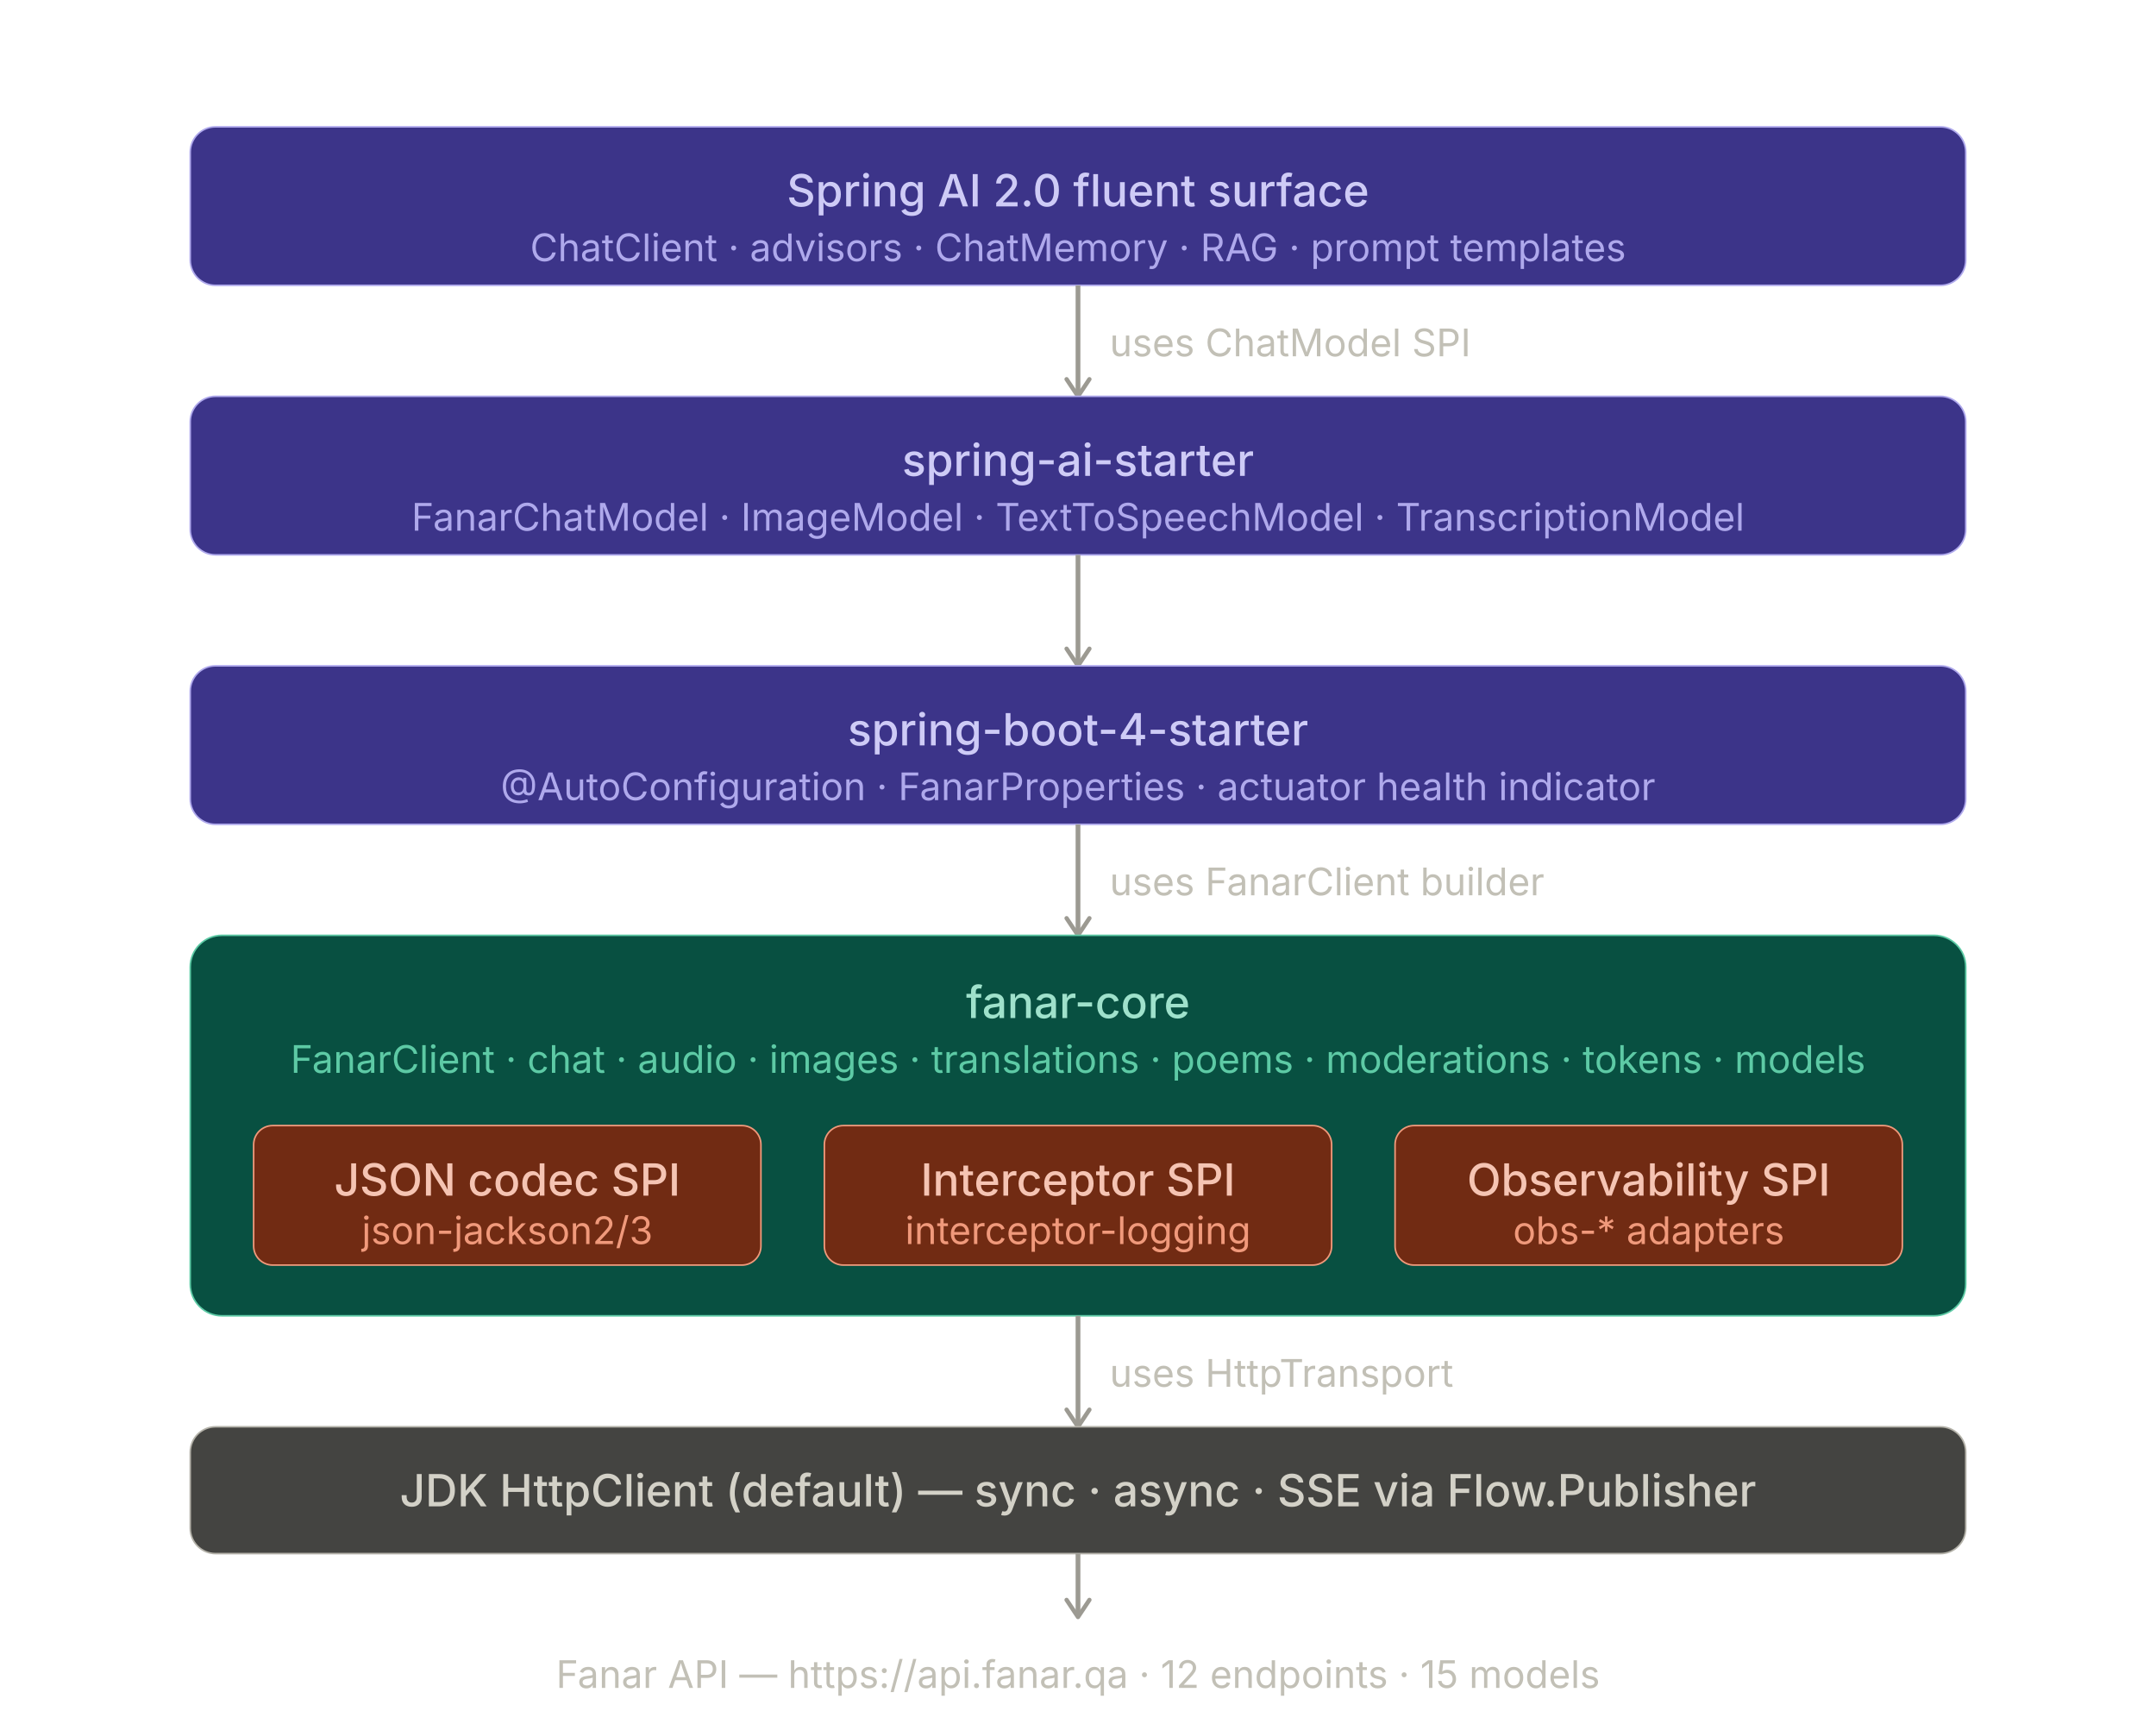
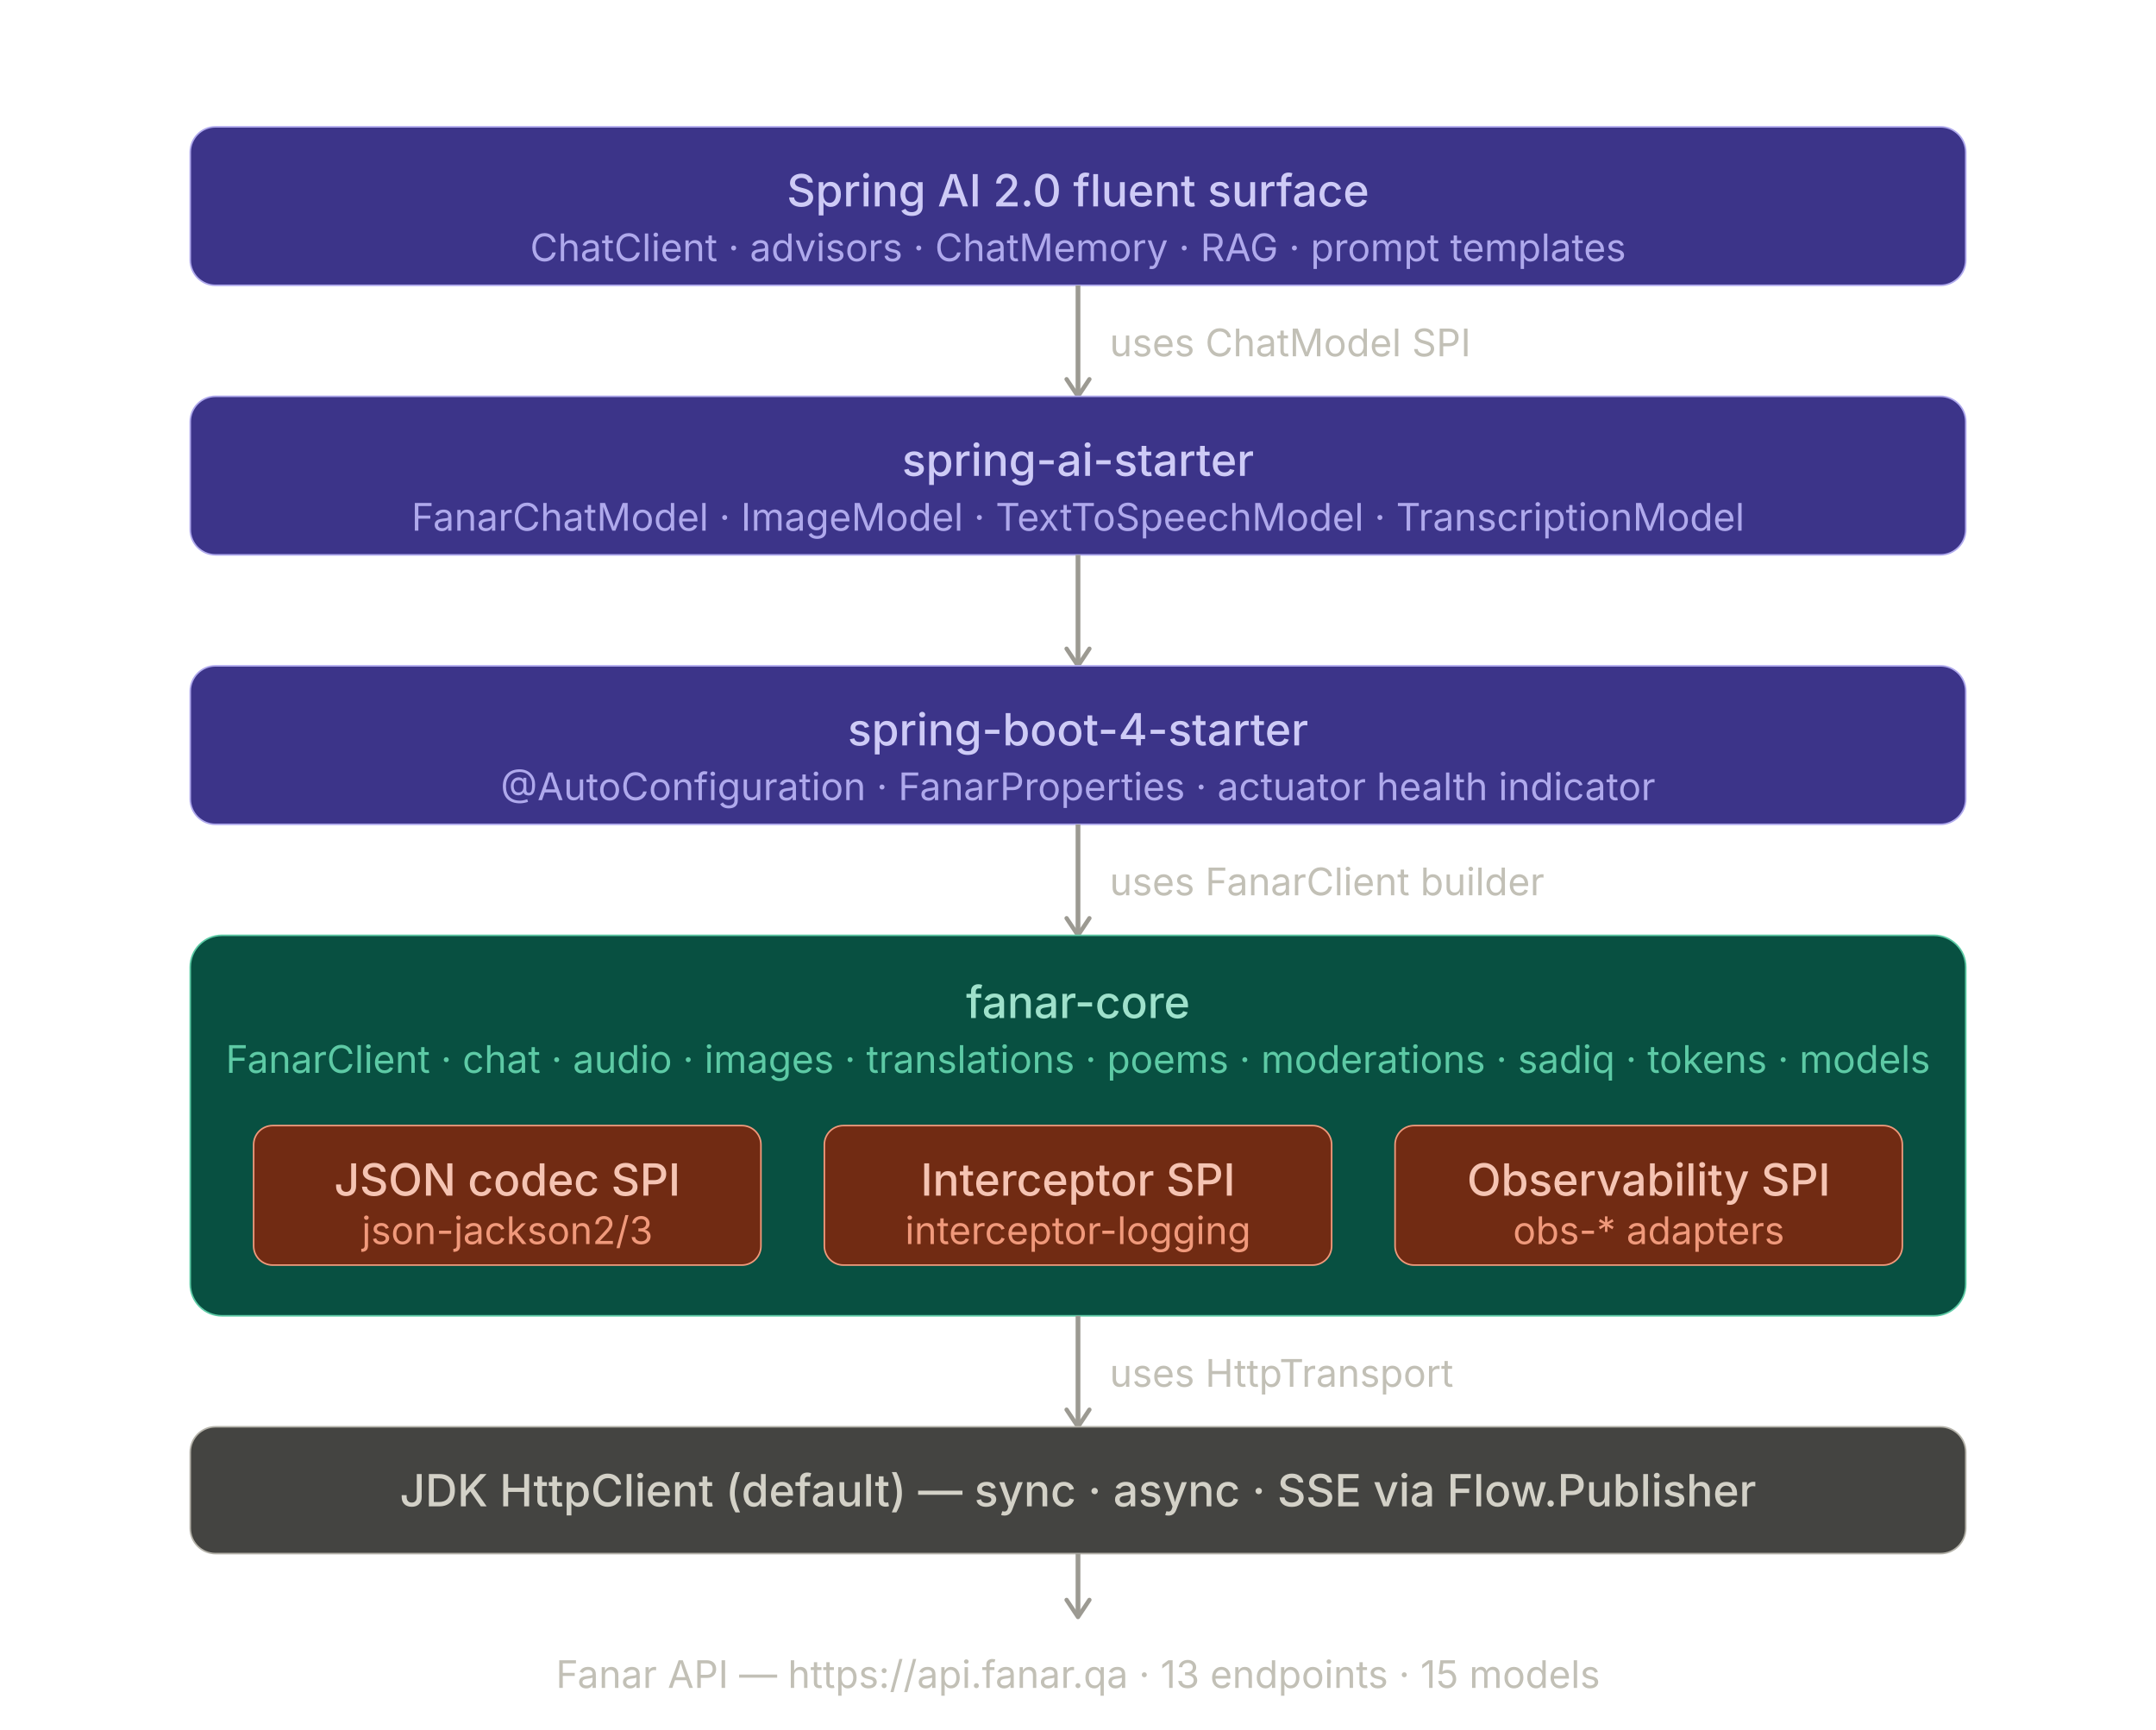
<svg xmlns="http://www.w3.org/2000/svg" width="100%" viewBox="0 0 680 545.56" role="img" style="">
  <defs>
    <marker id="arrow" viewBox="0 0 10 10" refX="8" refY="5" markerWidth="6" markerHeight="6" orient="auto-start-reverse">
      <path d="M2 1L8 5L2 9" fill="none" stroke="context-stroke" stroke-width="1.5" stroke-linecap="round" stroke-linejoin="round" />
    </marker>
  </defs>
  <g style="fill:rgb(0, 0, 0);stroke:none;color:rgb(255, 255, 255);stroke-width:1px;stroke-linecap:butt;stroke-linejoin:miter;opacity:1;font-family:&quot;Anthropic Sans&quot;, -apple-system, &quot;system-ui&quot;, &quot;Segoe UI&quot;, sans-serif;font-size:16px;font-weight:400;text-anchor:start;dominant-baseline:auto">
    <rect x="60" y="40" width="560" height="50" rx="8" stroke-width="0.5" style="fill:rgb(60, 52, 137);stroke:rgb(175, 169, 236);color:rgb(255, 255, 255);stroke-width:0.5px;stroke-linecap:butt;stroke-linejoin:miter;opacity:1;font-family:&quot;Anthropic Sans&quot;, -apple-system, &quot;system-ui&quot;, &quot;Segoe UI&quot;, sans-serif;font-size:16px;font-weight:400;text-anchor:start;dominant-baseline:auto" />
    <text x="340" y="60" text-anchor="middle" dominant-baseline="central" style="fill:rgb(206, 203, 246);stroke:none;color:rgb(255, 255, 255);stroke-width:1px;stroke-linecap:butt;stroke-linejoin:miter;opacity:1;font-family:&quot;Anthropic Sans&quot;, -apple-system, &quot;system-ui&quot;, &quot;Segoe UI&quot;, sans-serif;font-size:14px;font-weight:500;text-anchor:middle;dominant-baseline:central">Spring AI 2.0 fluent surface</text>
    <text x="340" y="78" text-anchor="middle" dominant-baseline="central" style="fill:rgb(175, 169, 236);stroke:none;color:rgb(255, 255, 255);stroke-width:1px;stroke-linecap:butt;stroke-linejoin:miter;opacity:1;font-family:&quot;Anthropic Sans&quot;, -apple-system, &quot;system-ui&quot;, &quot;Segoe UI&quot;, sans-serif;font-size:12px;font-weight:400;text-anchor:middle;dominant-baseline:central">ChatClient · advisors · ChatMemory · RAG · prompt templates</text>
  </g>
  <text x="350" y="108" dominant-baseline="central" style="fill:rgb(194, 192, 182);stroke:none;color:rgb(255, 255, 255);stroke-width:1px;stroke-linecap:butt;stroke-linejoin:miter;opacity:1;font-family:&quot;Anthropic Sans&quot;, -apple-system, &quot;system-ui&quot;, &quot;Segoe UI&quot;, sans-serif;font-size:12px;font-weight:400;text-anchor:start;dominant-baseline:central">uses ChatModel SPI</text>
  <line x1="340" y1="90" x2="340" y2="125" marker-end="url(#arrow)" style="fill:none;stroke:rgb(156, 154, 146);color:rgb(255, 255, 255);stroke-width:1.5px;stroke-linecap:butt;stroke-linejoin:miter;opacity:1;font-family:&quot;Anthropic Sans&quot;, -apple-system, &quot;system-ui&quot;, &quot;Segoe UI&quot;, sans-serif;font-size:16px;font-weight:400;text-anchor:start;dominant-baseline:auto" />
  <g style="fill:rgb(0, 0, 0);stroke:none;color:rgb(255, 255, 255);stroke-width:1px;stroke-linecap:butt;stroke-linejoin:miter;opacity:1;font-family:&quot;Anthropic Sans&quot;, -apple-system, &quot;system-ui&quot;, &quot;Segoe UI&quot;, sans-serif;font-size:16px;font-weight:400;text-anchor:start;dominant-baseline:auto">
    <rect x="60" y="125" width="560" height="50" rx="8" stroke-width="0.5" style="fill:rgb(60, 52, 137);stroke:rgb(175, 169, 236);color:rgb(255, 255, 255);stroke-width:0.5px;stroke-linecap:butt;stroke-linejoin:miter;opacity:1;font-family:&quot;Anthropic Sans&quot;, -apple-system, &quot;system-ui&quot;, &quot;Segoe UI&quot;, sans-serif;font-size:16px;font-weight:400;text-anchor:start;dominant-baseline:auto" />
    <text x="340" y="145" text-anchor="middle" dominant-baseline="central" style="fill:rgb(206, 203, 246);stroke:none;color:rgb(255, 255, 255);stroke-width:1px;stroke-linecap:butt;stroke-linejoin:miter;opacity:1;font-family:&quot;Anthropic Sans&quot;, -apple-system, &quot;system-ui&quot;, &quot;Segoe UI&quot;, sans-serif;font-size:14px;font-weight:500;text-anchor:middle;dominant-baseline:central">spring-ai-starter</text>
    <text x="340" y="163" text-anchor="middle" dominant-baseline="central" style="fill:rgb(175, 169, 236);stroke:none;color:rgb(255, 255, 255);stroke-width:1px;stroke-linecap:butt;stroke-linejoin:miter;opacity:1;font-family:&quot;Anthropic Sans&quot;, -apple-system, &quot;system-ui&quot;, &quot;Segoe UI&quot;, sans-serif;font-size:12px;font-weight:400;text-anchor:middle;dominant-baseline:central">FanarChatModel · ImageModel · TextToSpeechModel · TranscriptionModel</text>
  </g>
  <line x1="340" y1="175" x2="340" y2="210" marker-end="url(#arrow)" style="fill:none;stroke:rgb(156, 154, 146);color:rgb(255, 255, 255);stroke-width:1.5px;stroke-linecap:butt;stroke-linejoin:miter;opacity:1;font-family:&quot;Anthropic Sans&quot;, -apple-system, &quot;system-ui&quot;, &quot;Segoe UI&quot;, sans-serif;font-size:16px;font-weight:400;text-anchor:start;dominant-baseline:auto" />
  <g style="fill:rgb(0, 0, 0);stroke:none;color:rgb(255, 255, 255);stroke-width:1px;stroke-linecap:butt;stroke-linejoin:miter;opacity:1;font-family:&quot;Anthropic Sans&quot;, -apple-system, &quot;system-ui&quot;, &quot;Segoe UI&quot;, sans-serif;font-size:16px;font-weight:400;text-anchor:start;dominant-baseline:auto">
    <rect x="60" y="210" width="560" height="50" rx="8" stroke-width="0.5" style="fill:rgb(60, 52, 137);stroke:rgb(175, 169, 236);color:rgb(255, 255, 255);stroke-width:0.5px;stroke-linecap:butt;stroke-linejoin:miter;opacity:1;font-family:&quot;Anthropic Sans&quot;, -apple-system, &quot;system-ui&quot;, &quot;Segoe UI&quot;, sans-serif;font-size:16px;font-weight:400;text-anchor:start;dominant-baseline:auto" />
    <text x="340" y="230" text-anchor="middle" dominant-baseline="central" style="fill:rgb(206, 203, 246);stroke:none;color:rgb(255, 255, 255);stroke-width:1px;stroke-linecap:butt;stroke-linejoin:miter;opacity:1;font-family:&quot;Anthropic Sans&quot;, -apple-system, &quot;system-ui&quot;, &quot;Segoe UI&quot;, sans-serif;font-size:14px;font-weight:500;text-anchor:middle;dominant-baseline:central">spring-boot-4-starter</text>
    <text x="340" y="248" text-anchor="middle" dominant-baseline="central" style="fill:rgb(175, 169, 236);stroke:none;color:rgb(255, 255, 255);stroke-width:1px;stroke-linecap:butt;stroke-linejoin:miter;opacity:1;font-family:&quot;Anthropic Sans&quot;, -apple-system, &quot;system-ui&quot;, &quot;Segoe UI&quot;, sans-serif;font-size:12px;font-weight:400;text-anchor:middle;dominant-baseline:central">@AutoConfiguration · FanarProperties · actuator health indicator</text>
  </g>
  <text x="350" y="278" dominant-baseline="central" style="fill:rgb(194, 192, 182);stroke:none;color:rgb(255, 255, 255);stroke-width:1px;stroke-linecap:butt;stroke-linejoin:miter;opacity:1;font-family:&quot;Anthropic Sans&quot;, -apple-system, &quot;system-ui&quot;, &quot;Segoe UI&quot;, sans-serif;font-size:12px;font-weight:400;text-anchor:start;dominant-baseline:central">uses FanarClient builder</text>
  <line x1="340" y1="260" x2="340" y2="295" marker-end="url(#arrow)" style="fill:none;stroke:rgb(156, 154, 146);color:rgb(255, 255, 255);stroke-width:1.5px;stroke-linecap:butt;stroke-linejoin:miter;opacity:1;font-family:&quot;Anthropic Sans&quot;, -apple-system, &quot;system-ui&quot;, &quot;Segoe UI&quot;, sans-serif;font-size:16px;font-weight:400;text-anchor:start;dominant-baseline:auto" />
  <g style="fill:rgb(0, 0, 0);stroke:none;color:rgb(255, 255, 255);stroke-width:1px;stroke-linecap:butt;stroke-linejoin:miter;opacity:1;font-family:&quot;Anthropic Sans&quot;, -apple-system, &quot;system-ui&quot;, &quot;Segoe UI&quot;, sans-serif;font-size:16px;font-weight:400;text-anchor:start;dominant-baseline:auto">
    <rect x="60" y="295" width="560" height="120" rx="10" stroke-width="0.5" style="fill:rgb(8, 80, 65);stroke:rgb(93, 202, 165);color:rgb(255, 255, 255);stroke-width:0.5px;stroke-linecap:butt;stroke-linejoin:miter;opacity:1;font-family:&quot;Anthropic Sans&quot;, -apple-system, &quot;system-ui&quot;, &quot;Segoe UI&quot;, sans-serif;font-size:16px;font-weight:400;text-anchor:start;dominant-baseline:auto" />
    <text x="340" y="316" text-anchor="middle" dominant-baseline="central" style="fill:rgb(159, 225, 203);stroke:none;color:rgb(255, 255, 255);stroke-width:1px;stroke-linecap:butt;stroke-linejoin:miter;opacity:1;font-family:&quot;Anthropic Sans&quot;, -apple-system, &quot;system-ui&quot;, &quot;Segoe UI&quot;, sans-serif;font-size:14px;font-weight:500;text-anchor:middle;dominant-baseline:central">fanar-core</text>
-     <text x="340" y="334" text-anchor="middle" dominant-baseline="central" style="fill:rgb(93, 202, 165);stroke:none;color:rgb(255, 255, 255);stroke-width:1px;stroke-linecap:butt;stroke-linejoin:miter;opacity:1;font-family:&quot;Anthropic Sans&quot;, -apple-system, &quot;system-ui&quot;, &quot;Segoe UI&quot;, sans-serif;font-size:12px;font-weight:400;text-anchor:middle;dominant-baseline:central">FanarClient · chat · audio · images · translations · poems · moderations · tokens · models</text>
+     <text x="340" y="334" text-anchor="middle" dominant-baseline="central" style="fill:rgb(93, 202, 165);stroke:none;color:rgb(255, 255, 255);stroke-width:1px;stroke-linecap:butt;stroke-linejoin:miter;opacity:1;font-family:&quot;Anthropic Sans&quot;, -apple-system, &quot;system-ui&quot;, &quot;Segoe UI&quot;, sans-serif;font-size:12px;font-weight:400;text-anchor:middle;dominant-baseline:central">FanarClient · chat · audio · images · translations · poems · moderations · sadiq · tokens · models</text>
  </g>
  <g style="fill:rgb(0, 0, 0);stroke:none;color:rgb(255, 255, 255);stroke-width:1px;stroke-linecap:butt;stroke-linejoin:miter;opacity:1;font-family:&quot;Anthropic Sans&quot;, -apple-system, &quot;system-ui&quot;, &quot;Segoe UI&quot;, sans-serif;font-size:16px;font-weight:400;text-anchor:start;dominant-baseline:auto">
    <rect x="80" y="355" width="160" height="44" rx="6" stroke-width="0.5" style="fill:rgb(113, 43, 19);stroke:rgb(240, 153, 123);color:rgb(255, 255, 255);stroke-width:0.5px;stroke-linecap:butt;stroke-linejoin:miter;opacity:1;font-family:&quot;Anthropic Sans&quot;, -apple-system, &quot;system-ui&quot;, &quot;Segoe UI&quot;, sans-serif;font-size:16px;font-weight:400;text-anchor:start;dominant-baseline:auto" />
    <text x="160" y="372" text-anchor="middle" dominant-baseline="central" style="fill:rgb(245, 196, 179);stroke:none;color:rgb(255, 255, 255);stroke-width:1px;stroke-linecap:butt;stroke-linejoin:miter;opacity:1;font-family:&quot;Anthropic Sans&quot;, -apple-system, &quot;system-ui&quot;, &quot;Segoe UI&quot;, sans-serif;font-size:14px;font-weight:500;text-anchor:middle;dominant-baseline:central">JSON codec SPI</text>
    <text x="160" y="388" text-anchor="middle" dominant-baseline="central" style="fill:rgb(240, 153, 123);stroke:none;color:rgb(255, 255, 255);stroke-width:1px;stroke-linecap:butt;stroke-linejoin:miter;opacity:1;font-family:&quot;Anthropic Sans&quot;, -apple-system, &quot;system-ui&quot;, &quot;Segoe UI&quot;, sans-serif;font-size:12px;font-weight:400;text-anchor:middle;dominant-baseline:central">json-jackson2/3</text>
  </g>
  <g style="fill:rgb(0, 0, 0);stroke:none;color:rgb(255, 255, 255);stroke-width:1px;stroke-linecap:butt;stroke-linejoin:miter;opacity:1;font-family:&quot;Anthropic Sans&quot;, -apple-system, &quot;system-ui&quot;, &quot;Segoe UI&quot;, sans-serif;font-size:16px;font-weight:400;text-anchor:start;dominant-baseline:auto">
    <rect x="260" y="355" width="160" height="44" rx="6" stroke-width="0.5" style="fill:rgb(113, 43, 19);stroke:rgb(240, 153, 123);color:rgb(255, 255, 255);stroke-width:0.5px;stroke-linecap:butt;stroke-linejoin:miter;opacity:1;font-family:&quot;Anthropic Sans&quot;, -apple-system, &quot;system-ui&quot;, &quot;Segoe UI&quot;, sans-serif;font-size:16px;font-weight:400;text-anchor:start;dominant-baseline:auto" />
    <text x="340" y="372" text-anchor="middle" dominant-baseline="central" style="fill:rgb(245, 196, 179);stroke:none;color:rgb(255, 255, 255);stroke-width:1px;stroke-linecap:butt;stroke-linejoin:miter;opacity:1;font-family:&quot;Anthropic Sans&quot;, -apple-system, &quot;system-ui&quot;, &quot;Segoe UI&quot;, sans-serif;font-size:14px;font-weight:500;text-anchor:middle;dominant-baseline:central">Interceptor SPI</text>
    <text x="340" y="388" text-anchor="middle" dominant-baseline="central" style="fill:rgb(240, 153, 123);stroke:none;color:rgb(255, 255, 255);stroke-width:1px;stroke-linecap:butt;stroke-linejoin:miter;opacity:1;font-family:&quot;Anthropic Sans&quot;, -apple-system, &quot;system-ui&quot;, &quot;Segoe UI&quot;, sans-serif;font-size:12px;font-weight:400;text-anchor:middle;dominant-baseline:central">interceptor-logging</text>
  </g>
  <g style="fill:rgb(0, 0, 0);stroke:none;color:rgb(255, 255, 255);stroke-width:1px;stroke-linecap:butt;stroke-linejoin:miter;opacity:1;font-family:&quot;Anthropic Sans&quot;, -apple-system, &quot;system-ui&quot;, &quot;Segoe UI&quot;, sans-serif;font-size:16px;font-weight:400;text-anchor:start;dominant-baseline:auto">
    <rect x="440" y="355" width="160" height="44" rx="6" stroke-width="0.5" style="fill:rgb(113, 43, 19);stroke:rgb(240, 153, 123);color:rgb(255, 255, 255);stroke-width:0.5px;stroke-linecap:butt;stroke-linejoin:miter;opacity:1;font-family:&quot;Anthropic Sans&quot;, -apple-system, &quot;system-ui&quot;, &quot;Segoe UI&quot;, sans-serif;font-size:16px;font-weight:400;text-anchor:start;dominant-baseline:auto" />
    <text x="520" y="372" text-anchor="middle" dominant-baseline="central" style="fill:rgb(245, 196, 179);stroke:none;color:rgb(255, 255, 255);stroke-width:1px;stroke-linecap:butt;stroke-linejoin:miter;opacity:1;font-family:&quot;Anthropic Sans&quot;, -apple-system, &quot;system-ui&quot;, &quot;Segoe UI&quot;, sans-serif;font-size:14px;font-weight:500;text-anchor:middle;dominant-baseline:central">Observability SPI</text>
    <text x="520" y="388" text-anchor="middle" dominant-baseline="central" style="fill:rgb(240, 153, 123);stroke:none;color:rgb(255, 255, 255);stroke-width:1px;stroke-linecap:butt;stroke-linejoin:miter;opacity:1;font-family:&quot;Anthropic Sans&quot;, -apple-system, &quot;system-ui&quot;, &quot;Segoe UI&quot;, sans-serif;font-size:12px;font-weight:400;text-anchor:middle;dominant-baseline:central">obs-* adapters</text>
  </g>
  <text x="350" y="433" dominant-baseline="central" style="fill:rgb(194, 192, 182);stroke:none;color:rgb(255, 255, 255);stroke-width:1px;stroke-linecap:butt;stroke-linejoin:miter;opacity:1;font-family:&quot;Anthropic Sans&quot;, -apple-system, &quot;system-ui&quot;, &quot;Segoe UI&quot;, sans-serif;font-size:12px;font-weight:400;text-anchor:start;dominant-baseline:central">uses HttpTransport</text>
  <line x1="340" y1="415" x2="340" y2="450" marker-end="url(#arrow)" style="fill:none;stroke:rgb(156, 154, 146);color:rgb(255, 255, 255);stroke-width:1.5px;stroke-linecap:butt;stroke-linejoin:miter;opacity:1;font-family:&quot;Anthropic Sans&quot;, -apple-system, &quot;system-ui&quot;, &quot;Segoe UI&quot;, sans-serif;font-size:16px;font-weight:400;text-anchor:start;dominant-baseline:auto" />
  <g style="fill:rgb(0, 0, 0);stroke:none;color:rgb(255, 255, 255);stroke-width:1px;stroke-linecap:butt;stroke-linejoin:miter;opacity:1;font-family:&quot;Anthropic Sans&quot;, -apple-system, &quot;system-ui&quot;, &quot;Segoe UI&quot;, sans-serif;font-size:16px;font-weight:400;text-anchor:start;dominant-baseline:auto">
    <rect x="60" y="450" width="560" height="40" rx="8" stroke-width="0.5" style="fill:rgb(68, 68, 65);stroke:rgb(180, 178, 169);color:rgb(255, 255, 255);stroke-width:0.5px;stroke-linecap:butt;stroke-linejoin:miter;opacity:1;font-family:&quot;Anthropic Sans&quot;, -apple-system, &quot;system-ui&quot;, &quot;Segoe UI&quot;, sans-serif;font-size:16px;font-weight:400;text-anchor:start;dominant-baseline:auto" />
    <text x="340" y="470" text-anchor="middle" dominant-baseline="central" style="fill:rgb(211, 209, 199);stroke:none;color:rgb(255, 255, 255);stroke-width:1px;stroke-linecap:butt;stroke-linejoin:miter;opacity:1;font-family:&quot;Anthropic Sans&quot;, -apple-system, &quot;system-ui&quot;, &quot;Segoe UI&quot;, sans-serif;font-size:14px;font-weight:500;text-anchor:middle;dominant-baseline:central">JDK HttpClient (default) — sync · async · SSE via Flow.Publisher</text>
  </g>
  <line x1="340" y1="490" x2="340" y2="510" marker-end="url(#arrow)" style="fill:none;stroke:rgb(156, 154, 146);color:rgb(255, 255, 255);stroke-width:1.5px;stroke-linecap:butt;stroke-linejoin:miter;opacity:1;font-family:&quot;Anthropic Sans&quot;, -apple-system, &quot;system-ui&quot;, &quot;Segoe UI&quot;, sans-serif;font-size:16px;font-weight:400;text-anchor:start;dominant-baseline:auto" />
-   <text x="340" y="528" text-anchor="middle" dominant-baseline="central" style="fill:rgb(194, 192, 182);stroke:none;color:rgb(255, 255, 255);stroke-width:1px;stroke-linecap:butt;stroke-linejoin:miter;opacity:1;font-family:&quot;Anthropic Sans&quot;, -apple-system, &quot;system-ui&quot;, &quot;Segoe UI&quot;, sans-serif;font-size:12px;font-weight:400;text-anchor:middle;dominant-baseline:central">Fanar API — https://api.fanar.qa · 12 endpoints · 15 models</text>
+   <text x="340" y="528" text-anchor="middle" dominant-baseline="central" style="fill:rgb(194, 192, 182);stroke:none;color:rgb(255, 255, 255);stroke-width:1px;stroke-linecap:butt;stroke-linejoin:miter;opacity:1;font-family:&quot;Anthropic Sans&quot;, -apple-system, &quot;system-ui&quot;, &quot;Segoe UI&quot;, sans-serif;font-size:12px;font-weight:400;text-anchor:middle;dominant-baseline:central">Fanar API — https://api.fanar.qa · 13 endpoints · 15 models</text>
</svg>
